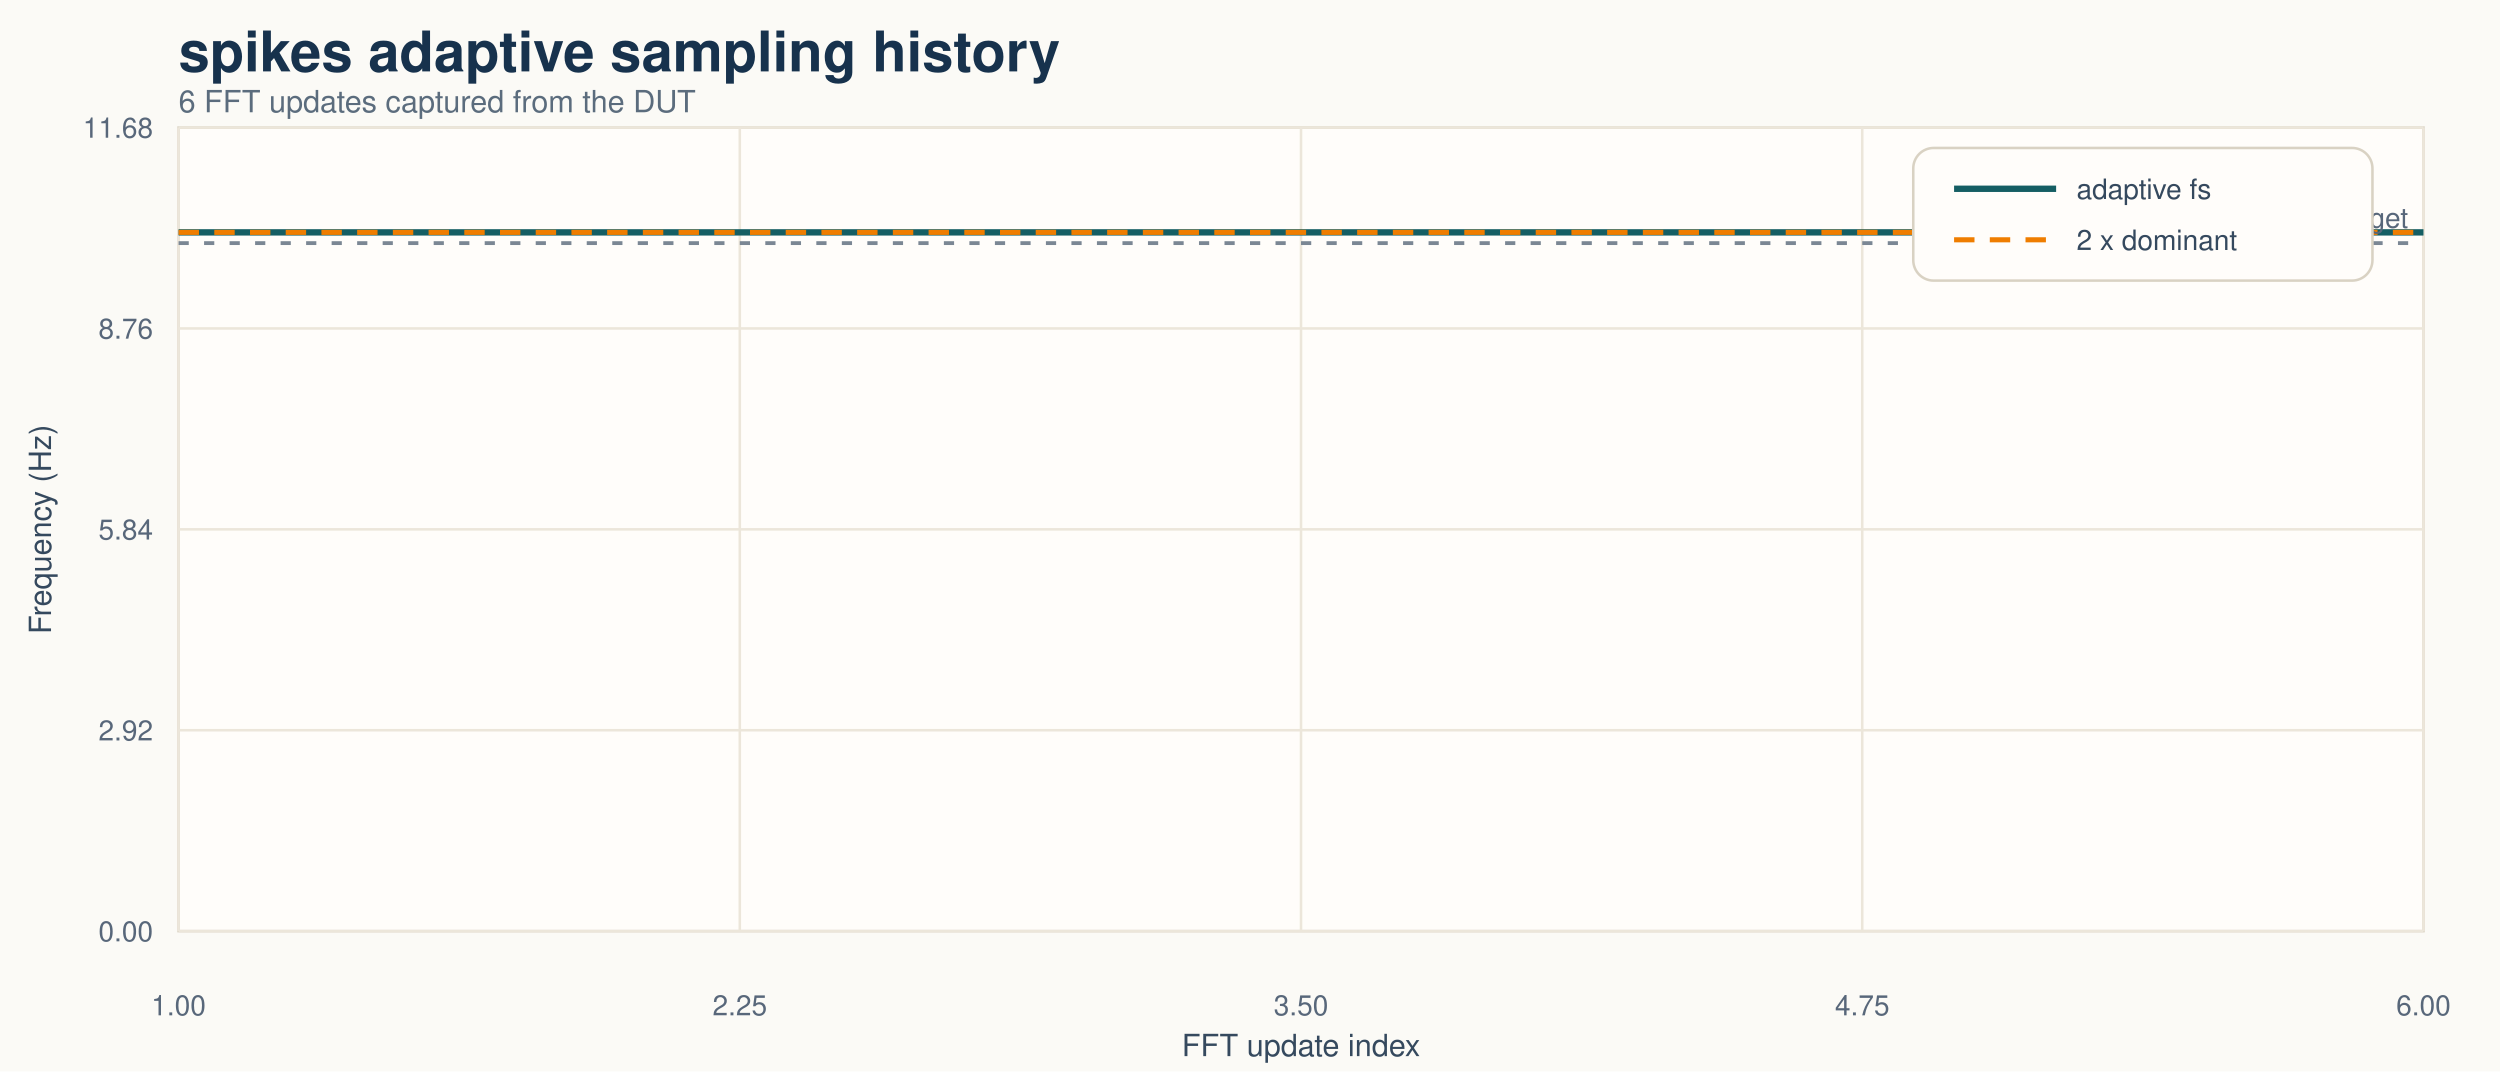
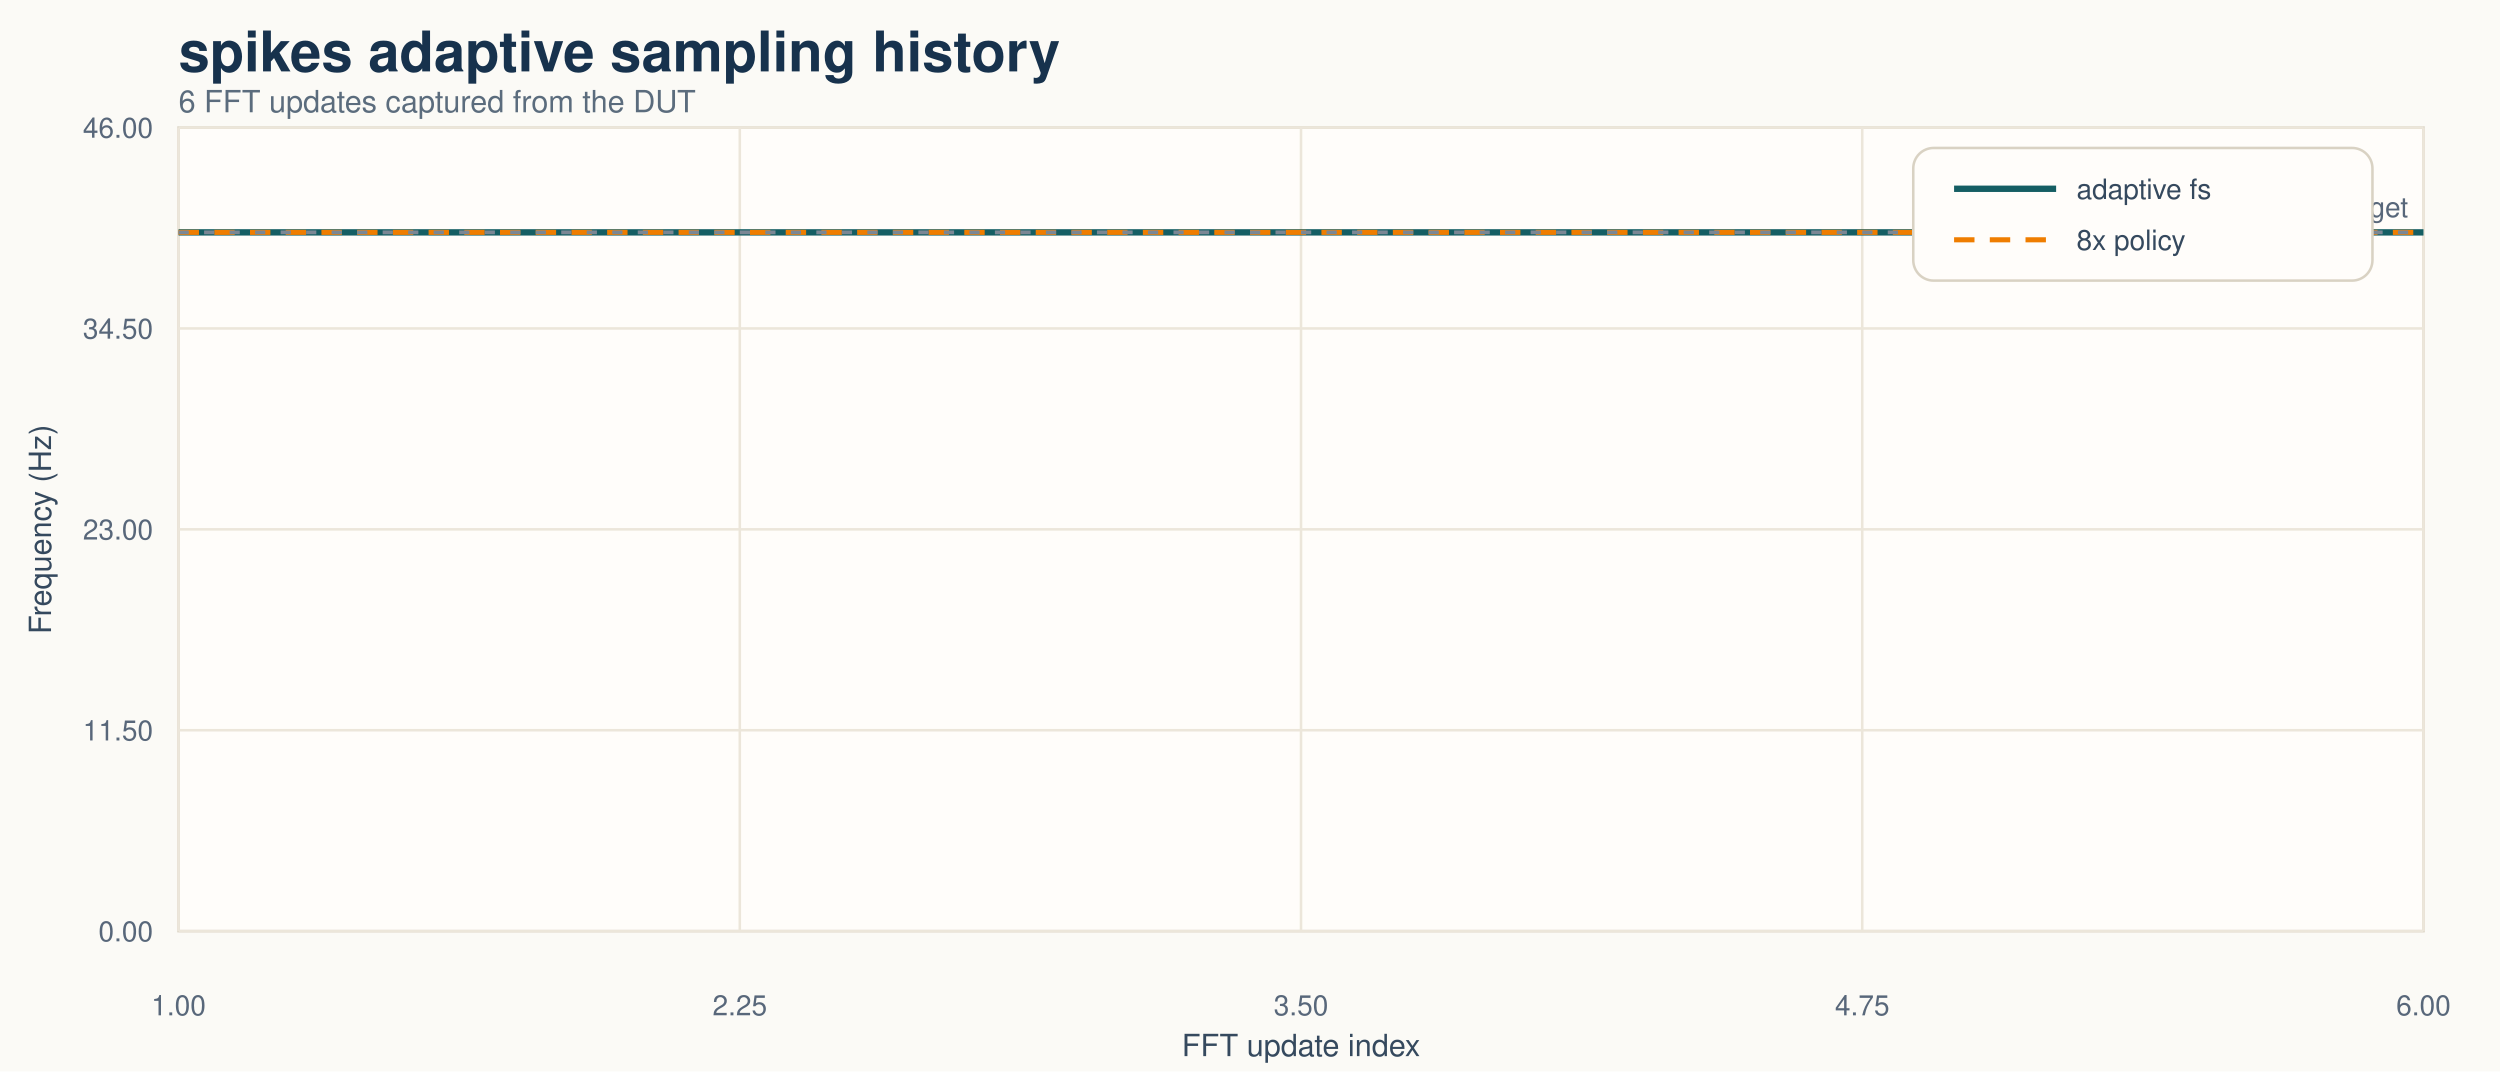
<svg xmlns="http://www.w3.org/2000/svg" width="980" height="420" viewBox="0 0 980 420">
  <rect width="100%" height="100%" fill="#fbfaf6" />
  <text x="70" y="28" font-family="Helvetica, Arial, sans-serif" font-size="22" font-weight="700" fill="#17324d">spikes adaptive sampling history</text>
  <text x="70" y="44" font-family="Helvetica, Arial, sans-serif" font-size="12" fill="#5b6c7d">6 FFT updates captured from the DUT</text>
  <rect x="70" y="50" width="880" height="315" fill="#fffdfa" stroke="#d9d2c3" stroke-width="1" />
  <line x1="70.00" y1="50" x2="70.00" y2="365" stroke="#ece6da" stroke-width="1" />
  <text x="70.00" y="398" text-anchor="middle" font-family="Helvetica, Arial, sans-serif" font-size="11" fill="#58677a">1.00</text>
  <line x1="290.00" y1="50" x2="290.00" y2="365" stroke="#ece6da" stroke-width="1" />
  <text x="290.00" y="398" text-anchor="middle" font-family="Helvetica, Arial, sans-serif" font-size="11" fill="#58677a">2.25</text>
  <line x1="510.00" y1="50" x2="510.00" y2="365" stroke="#ece6da" stroke-width="1" />
  <text x="510.00" y="398" text-anchor="middle" font-family="Helvetica, Arial, sans-serif" font-size="11" fill="#58677a">3.50</text>
  <line x1="730.00" y1="50" x2="730.00" y2="365" stroke="#ece6da" stroke-width="1" />
  <text x="730.00" y="398" text-anchor="middle" font-family="Helvetica, Arial, sans-serif" font-size="11" fill="#58677a">4.75</text>
  <line x1="950.00" y1="50" x2="950.00" y2="365" stroke="#ece6da" stroke-width="1" />
  <text x="950.00" y="398" text-anchor="middle" font-family="Helvetica, Arial, sans-serif" font-size="11" fill="#58677a">6.00</text>
  <line x1="70" y1="365.00" x2="950" y2="365.00" stroke="#ece6da" stroke-width="1" />
  <text x="60" y="369.00" text-anchor="end" font-family="Helvetica, Arial, sans-serif" font-size="11" fill="#58677a">0.00</text>
  <line x1="70" y1="286.25" x2="950" y2="286.25" stroke="#ece6da" stroke-width="1" />
-   <text x="60" y="290.25" text-anchor="end" font-family="Helvetica, Arial, sans-serif" font-size="11" fill="#58677a">2.92</text>
+   <text x="60" y="290.25" text-anchor="end" font-family="Helvetica, Arial, sans-serif" font-size="11" fill="#58677a">11.50</text>
  <line x1="70" y1="207.50" x2="950" y2="207.50" stroke="#ece6da" stroke-width="1" />
-   <text x="60" y="211.50" text-anchor="end" font-family="Helvetica, Arial, sans-serif" font-size="11" fill="#58677a">5.84</text>
+   <text x="60" y="211.50" text-anchor="end" font-family="Helvetica, Arial, sans-serif" font-size="11" fill="#58677a">23.00</text>
  <line x1="70" y1="128.75" x2="950" y2="128.75" stroke="#ece6da" stroke-width="1" />
-   <text x="60" y="132.75" text-anchor="end" font-family="Helvetica, Arial, sans-serif" font-size="11" fill="#58677a">8.76</text>
+   <text x="60" y="132.75" text-anchor="end" font-family="Helvetica, Arial, sans-serif" font-size="11" fill="#58677a">34.50</text>
  <line x1="70" y1="50.00" x2="950" y2="50.00" stroke="#ece6da" stroke-width="1" />
-   <text x="60" y="54.00" text-anchor="end" font-family="Helvetica, Arial, sans-serif" font-size="11" fill="#58677a">11.68</text>
+   <text x="60" y="54.00" text-anchor="end" font-family="Helvetica, Arial, sans-serif" font-size="11" fill="#58677a">46.00</text>
  <text x="510.00" y="414" text-anchor="middle" font-family="Helvetica, Arial, sans-serif" font-size="12" fill="#35495e">FFT update index</text>
  <text x="20" y="207.50" text-anchor="middle" font-family="Helvetica, Arial, sans-serif" font-size="12" fill="#35495e" transform="rotate(-90 20 207.50)">Frequency (Hz)</text>
  <polyline fill="none" stroke="#155e63" stroke-width="2.5" points="70.00,91.09 246.00,91.09 422.00,91.09 598.00,91.09 774.00,91.09 950.00,91.09" />
  <polyline fill="none" stroke="#ef7d00" stroke-width="2" stroke-dasharray="8 6" points="70.00,91.09 246.00,91.09 422.00,91.09 598.00,91.09 774.00,91.09 950.00,91.09" />
-   <line x1="70" y1="95.30" x2="950" y2="95.30" stroke="#7b8794" stroke-dasharray="4 6" stroke-width="1.5" />
-   <text x="944" y="89.30" text-anchor="end" font-family="Helvetica, Arial, sans-serif" font-size="11" fill="#58677a">10 Hz target</text>
+   <line x1="70" y1="91.09" x2="950" y2="91.09" stroke="#7b8794" stroke-dasharray="4 6" stroke-width="1.5" />
+   <text x="944" y="85.09" text-anchor="end" font-family="Helvetica, Arial, sans-serif" font-size="11" fill="#58677a">40 Hz target</text>
  <rect x="750" y="58" width="180" height="52" rx="8" fill="#fffdfa" stroke="#d9d2c3" />
  <line x1="766" y1="74" x2="806" y2="74" stroke="#155e63" stroke-width="2.5" />
  <text x="814" y="78" font-family="Helvetica, Arial, sans-serif" font-size="11" fill="#35495e">adaptive fs</text>
  <line x1="766" y1="94" x2="806" y2="94" stroke="#ef7d00" stroke-width="2" stroke-dasharray="8 6" />
-   <text x="814" y="98" font-family="Helvetica, Arial, sans-serif" font-size="11" fill="#35495e">2 x dominant</text>
+   <text x="814" y="98" font-family="Helvetica, Arial, sans-serif" font-size="11" fill="#35495e">8x policy</text>
</svg>
